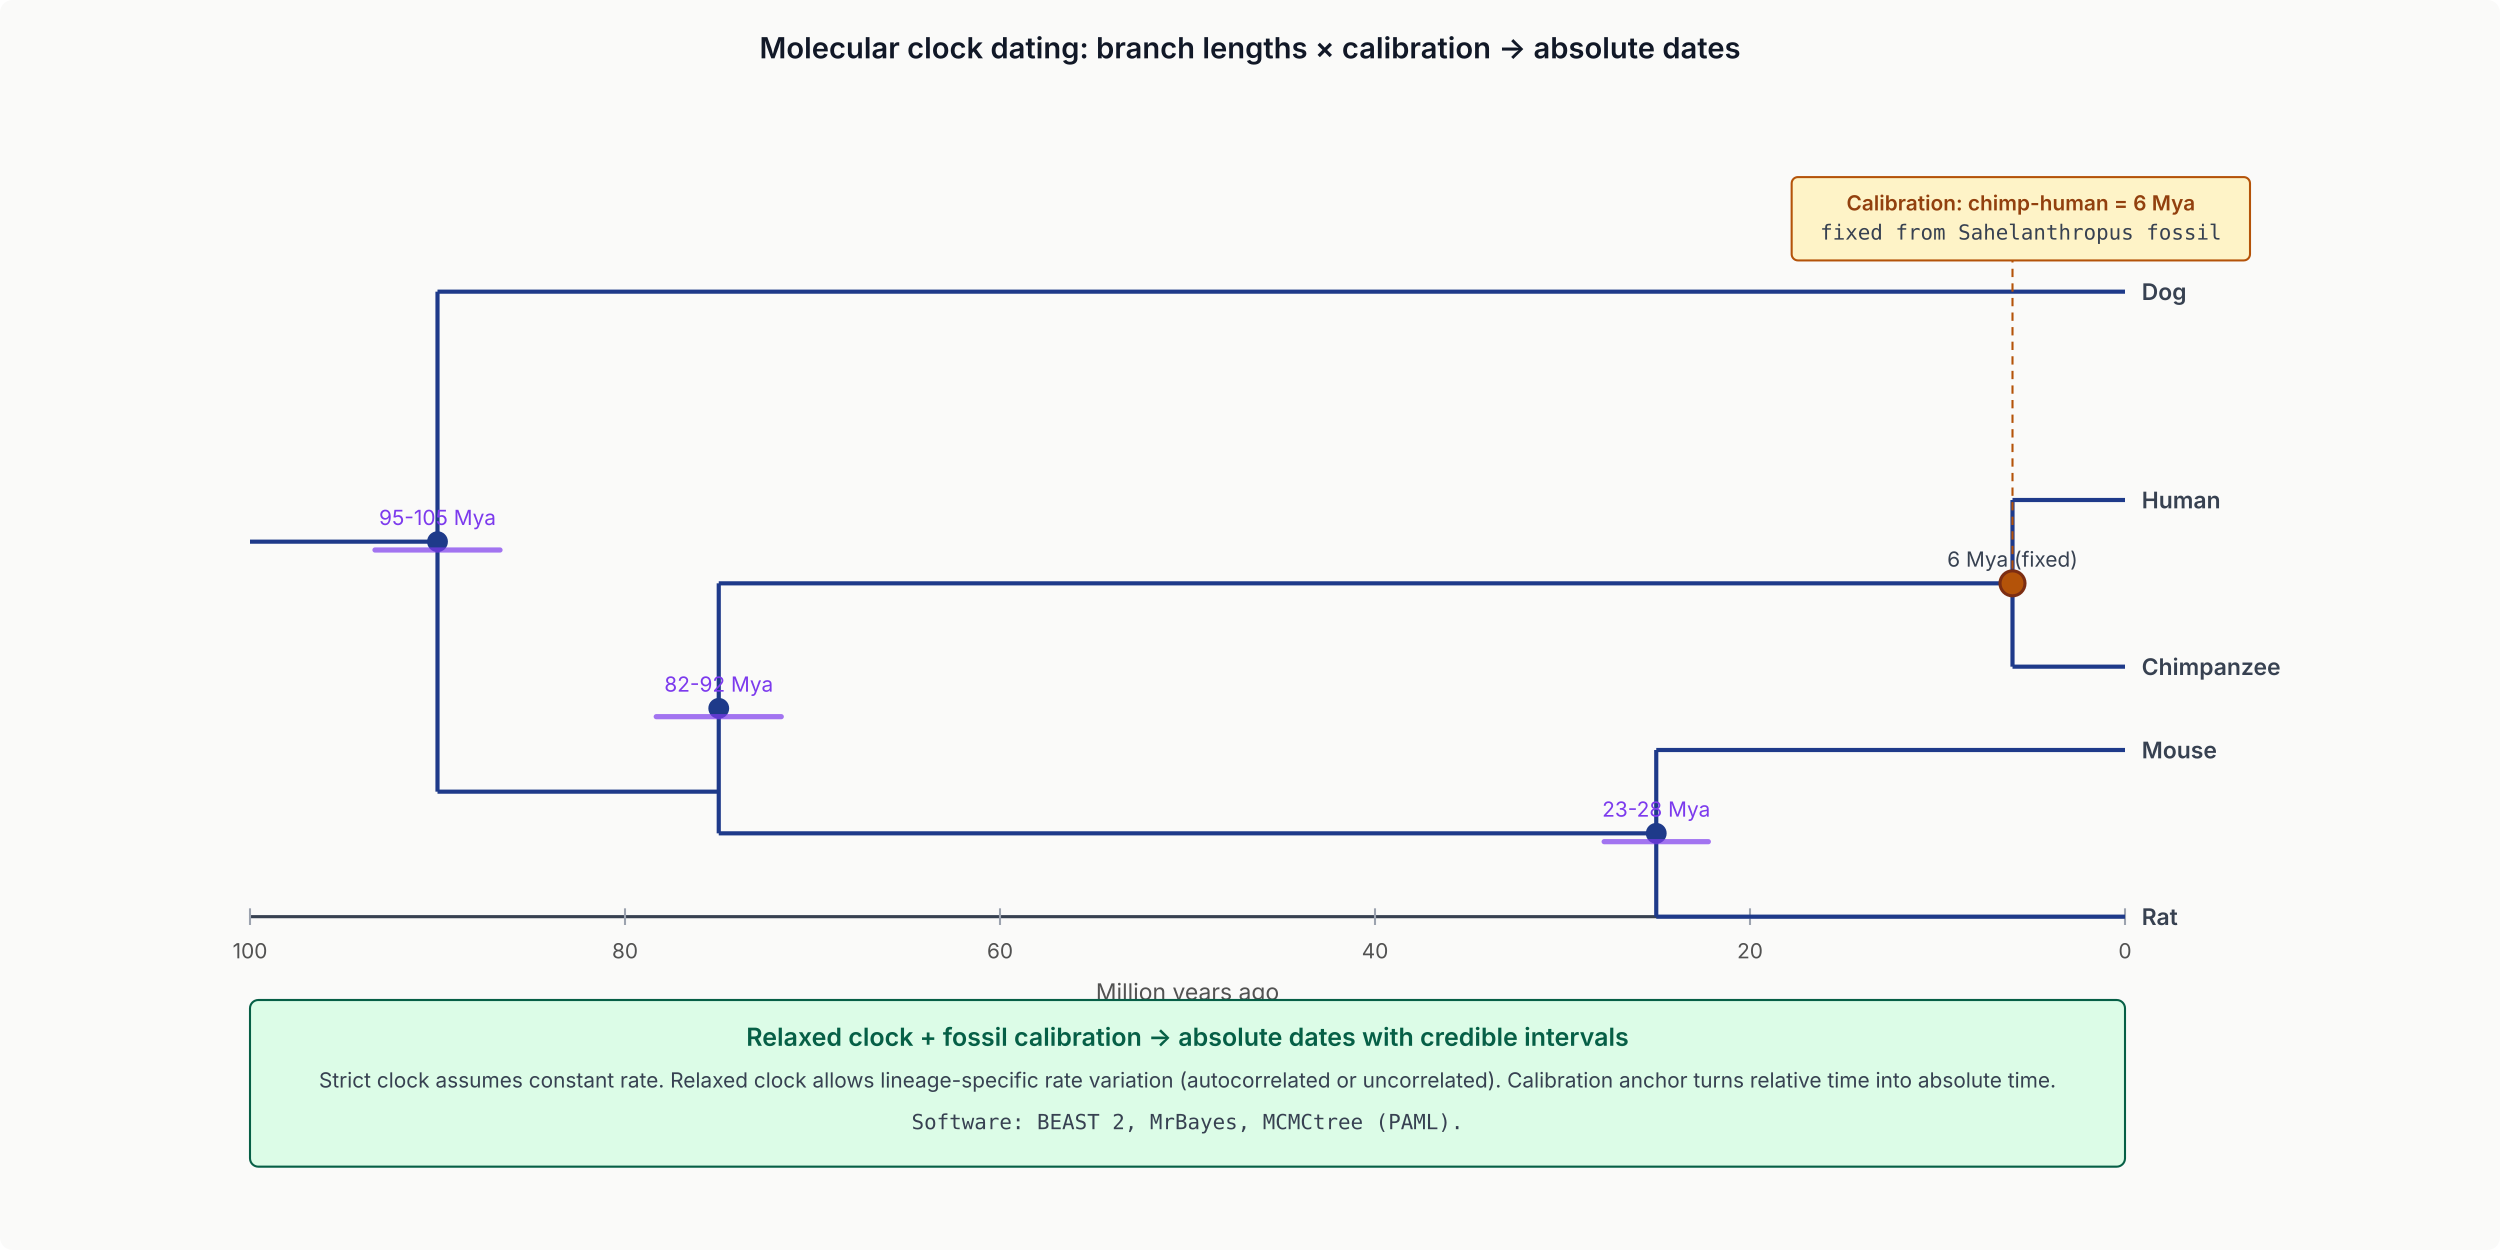
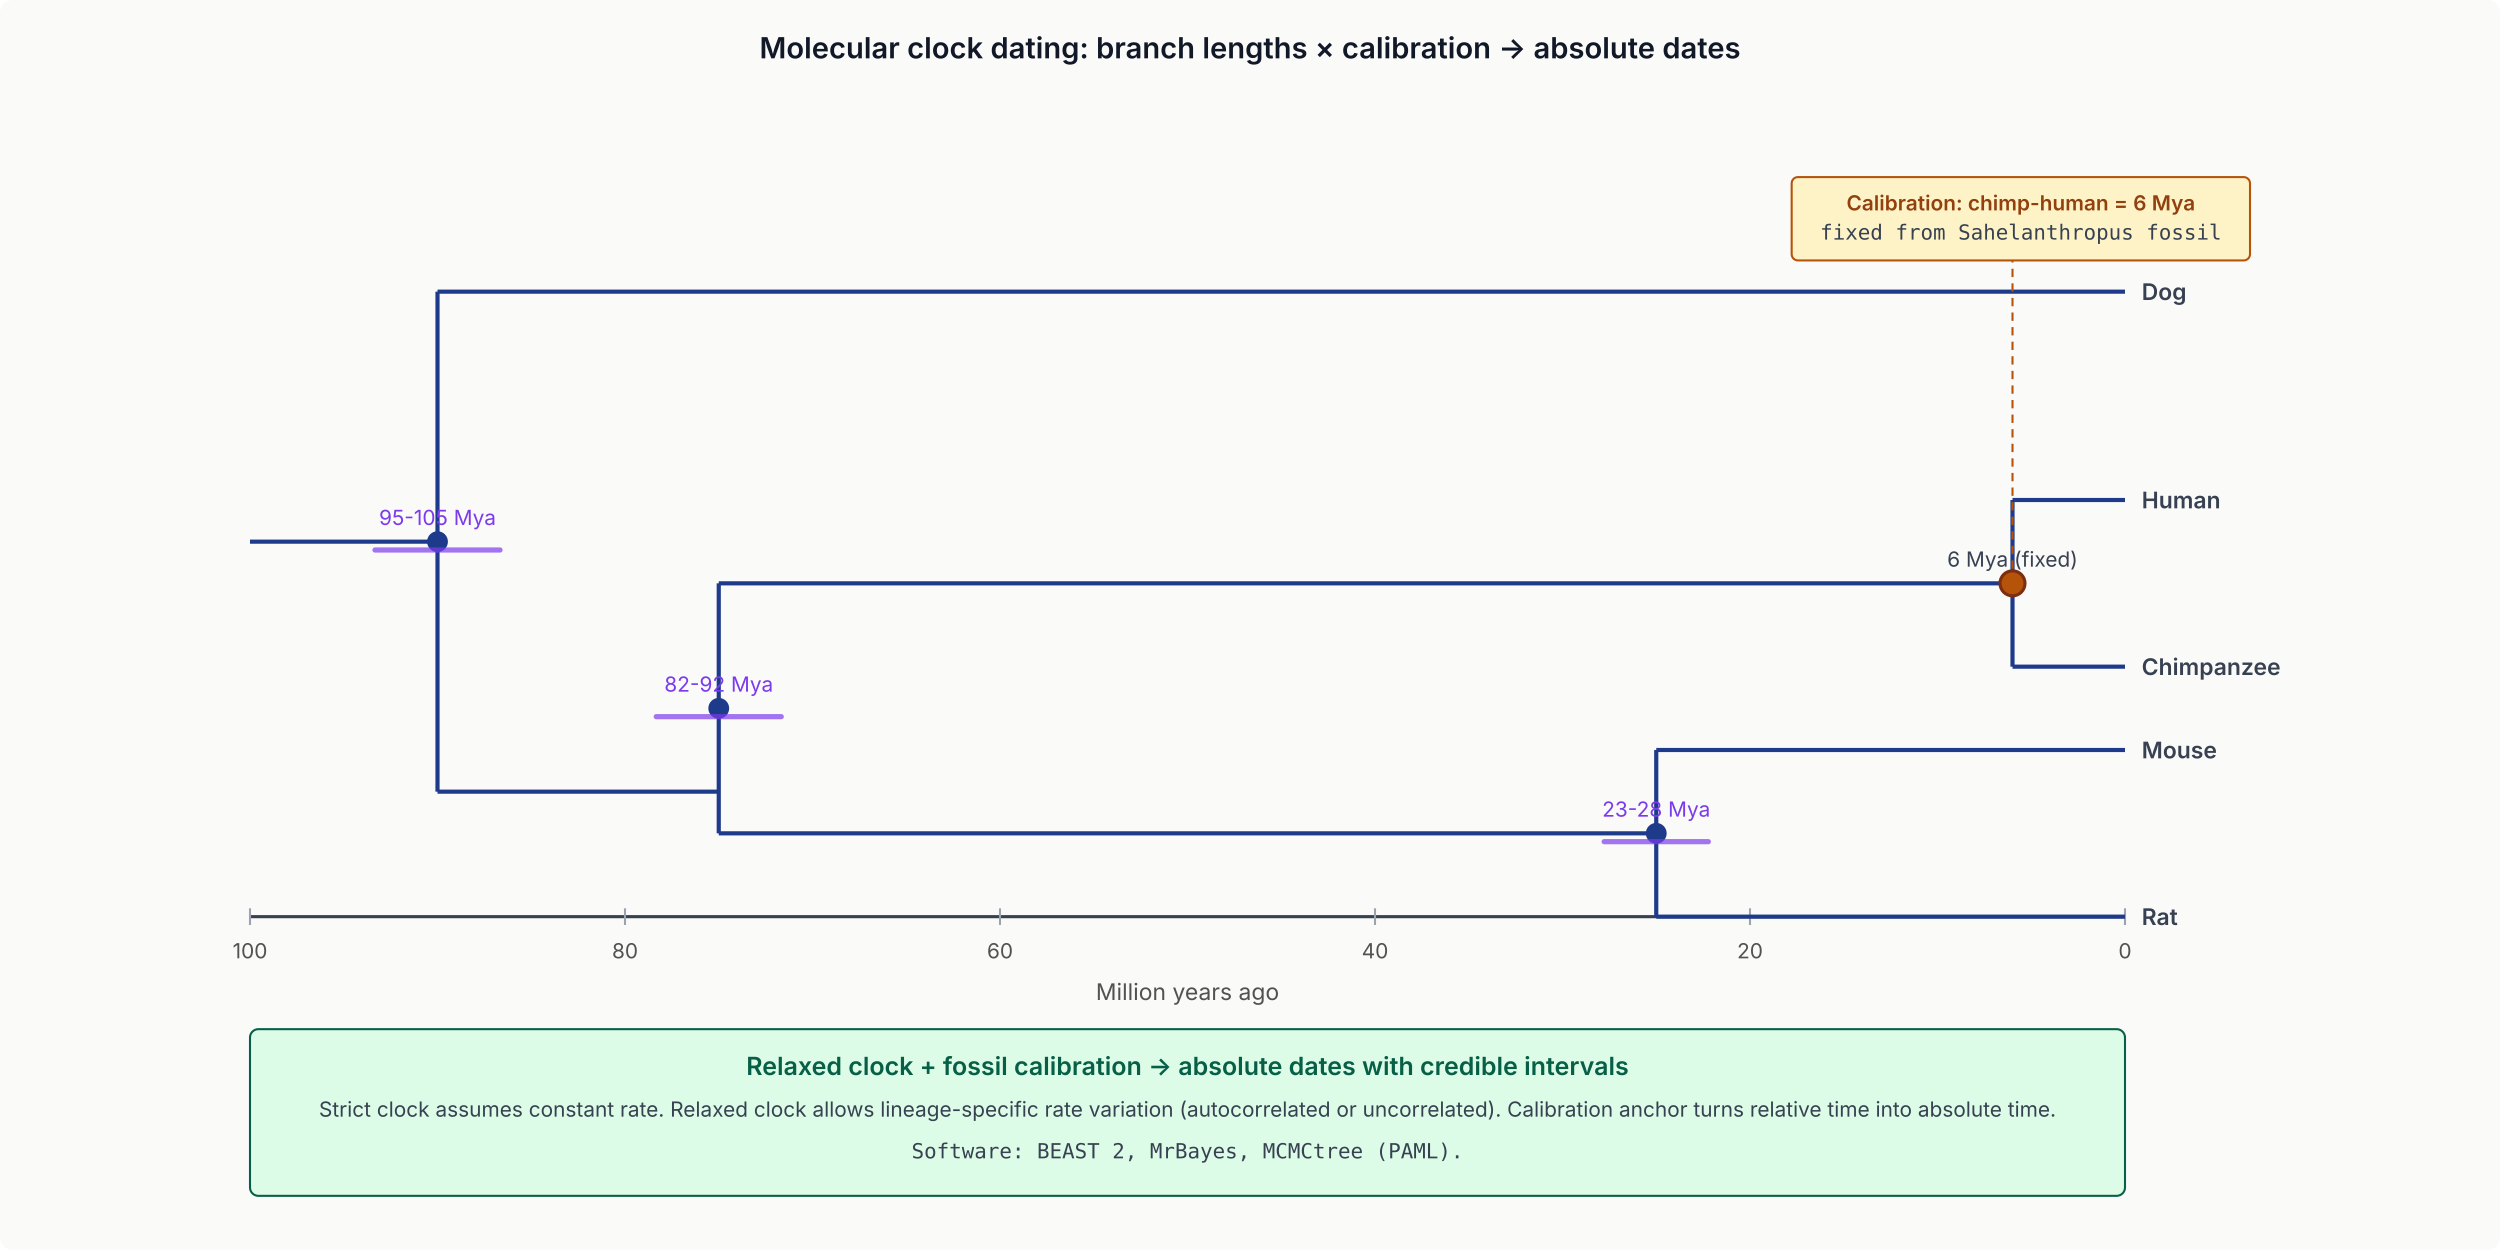
<svg xmlns="http://www.w3.org/2000/svg" viewBox="0 0 1200 600" width="1200" height="600" font-family="Inter, sans-serif">
  <defs>
    <style>text { font-family: Inter, sans-serif; } .mono { font-family: 'JetBrains Mono', monospace; font-size: 10px; }</style>
  </defs>
  <rect width="1200" height="600" fill="#fafaf9" rx="6" />
  <text x="600" y="28" text-anchor="middle" font-size="14" font-weight="600" fill="#111827">Molecular clock dating: branch lengths × calibration → absolute dates</text>
  <g transform="translate(120,440)">
    <line x1="0" y1="0" x2="900" y2="0" stroke="#374151" stroke-width="1.5" />
    <g font-size="10" fill="#525252" class="mono">
      <text x="0" y="20" text-anchor="middle">100</text>
      <text x="180" y="20" text-anchor="middle">80</text>
      <text x="360" y="20" text-anchor="middle">60</text>
      <text x="540" y="20" text-anchor="middle">40</text>
      <text x="720" y="20" text-anchor="middle">20</text>
      <text x="900" y="20" text-anchor="middle">0</text>
    </g>
    <text x="450" y="40" text-anchor="middle" font-size="11" fill="#525252">Million years ago</text>
    <g stroke="#9ca3af">
      <line x1="0" y1="-4" x2="0" y2="4" />
      <line x1="180" y1="-4" x2="180" y2="4" />
      <line x1="360" y1="-4" x2="360" y2="4" />
      <line x1="540" y1="-4" x2="540" y2="4" />
      <line x1="720" y1="-4" x2="720" y2="4" />
      <line x1="900" y1="-4" x2="900" y2="4" />
    </g>
  </g>
  <g transform="translate(120,80)" stroke="#1e3a8a" stroke-width="2" fill="none">
    <line x1="0" y1="180" x2="90" y2="180" />
    <line x1="90" y1="60" x2="90" y2="300" />
    <line x1="90" y1="60" x2="900" y2="60" />
    <line x1="90" y1="300" x2="225" y2="300" />
    <line x1="225" y1="200" x2="225" y2="320" />
    <line x1="225" y1="320" x2="675" y2="320" />
    <line x1="675" y1="280" x2="675" y2="360" />
    <line x1="675" y1="280" x2="900" y2="280" />
    <line x1="675" y1="360" x2="900" y2="360" />
    <line x1="225" y1="200" x2="846" y2="200" />
    <line x1="846" y1="160" x2="846" y2="240" />
    <line x1="846" y1="160" x2="900" y2="160" />
    <line x1="846" y1="240" x2="900" y2="240" />
  </g>
  <g transform="translate(120,80)" font-size="11" fill="#374151" font-weight="600">
    <text x="908" y="64">Dog</text>
    <text x="908" y="164">Human</text>
    <text x="908" y="244">Chimpanzee</text>
    <text x="908" y="284">Mouse</text>
    <text x="908" y="364">Rat</text>
  </g>
  <g transform="translate(120,80)">
    <circle cx="90" cy="180" r="5" fill="#1e3a8a" />
    <circle cx="225" cy="260" r="5" fill="#1e3a8a" />
    <circle cx="675" cy="320" r="5" fill="#1e3a8a" />
    <circle cx="846" cy="200" r="6" fill="#b45309" stroke="#7c2d12" stroke-width="1.5" />
  </g>
  <g transform="translate(120,80)">
    <line x1="846" y1="200" x2="846" y2="45" stroke="#b45309" stroke-width="1" stroke-dasharray="4 3" />
    <g transform="translate(740,5)">
      <rect width="220" height="40" fill="#fef3c7" stroke="#b45309" rx="3" />
      <text x="110" y="16" text-anchor="middle" font-size="10" font-weight="600" fill="#92400e">Calibration: chimp-human = 6 Mya</text>
      <text x="110" y="30" text-anchor="middle" font-size="9" fill="#374151" class="mono">fixed from Sahelanthropus fossil</text>
    </g>
  </g>
  <g transform="translate(120,80)" stroke="#7c3aed" stroke-width="2.5" stroke-linecap="round" opacity="0.7">
    <line x1="60" y1="184" x2="120" y2="184" />
    <line x1="195" y1="264" x2="255" y2="264" />
    <line x1="650" y1="324" x2="700" y2="324" />
  </g>
  <g transform="translate(120,80)" font-size="9" fill="#7c3aed" class="mono">
    <text x="90" y="172" text-anchor="middle">95-105 Mya</text>
    <text x="225" y="252" text-anchor="middle">82-92 Mya</text>
    <text x="675" y="312" text-anchor="middle">23-28 Mya</text>
  </g>
  <g transform="translate(120,80)" font-size="9" fill="#374151" class="mono">
    <text x="846" y="192" text-anchor="middle">6 Mya (fixed)</text>
  </g>
-   <g transform="translate(120,480)">
+   <g transform="translate(120,494)">
    <rect width="900" height="80" fill="#dcfce7" stroke="#065f46" rx="4" />
    <text x="450" y="22" text-anchor="middle" font-size="12" font-weight="600" fill="#065f46">Relaxed clock + fossil calibration → absolute dates with credible intervals</text>
    <text x="450" y="42" text-anchor="middle" font-size="10" fill="#374151">Strict clock assumes constant rate. Relaxed clock allows lineage-specific rate variation (autocorrelated or uncorrelated). Calibration anchor turns relative time into absolute time.</text>
    <text x="450" y="62" text-anchor="middle" font-size="10" fill="#374151" class="mono">Software: BEAST 2, MrBayes, MCMCtree (PAML).</text>
  </g>
</svg>
